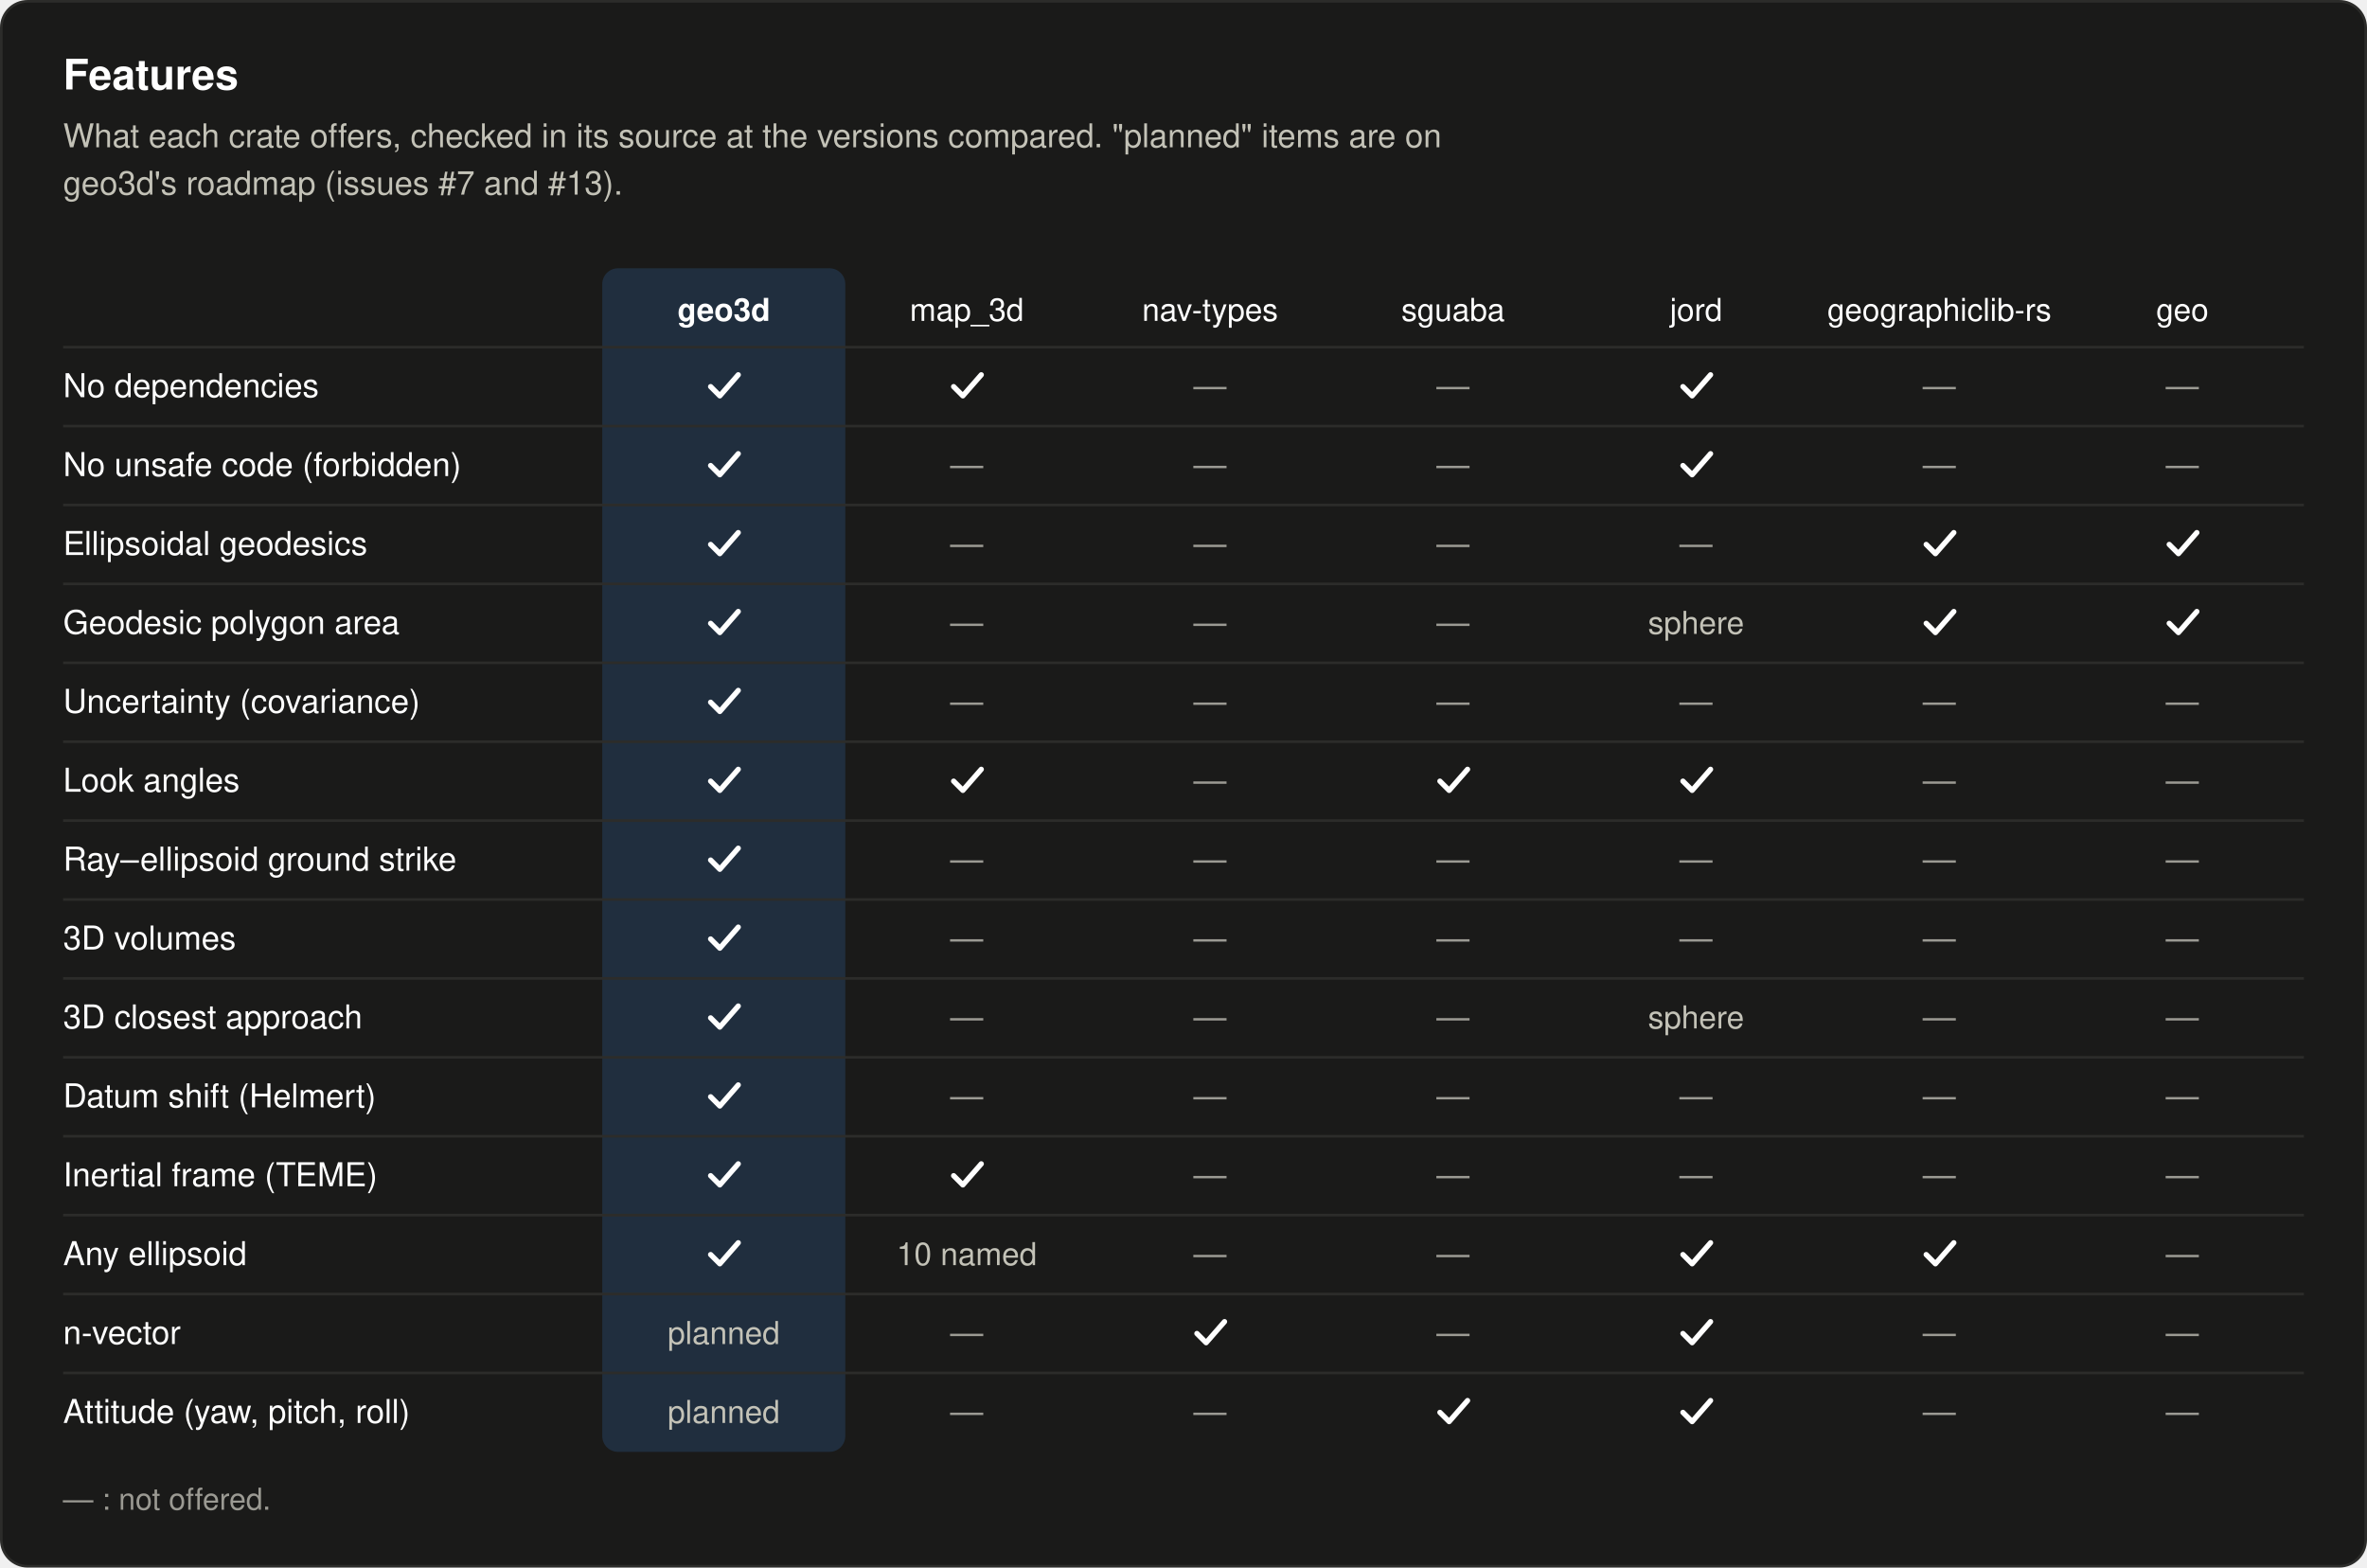
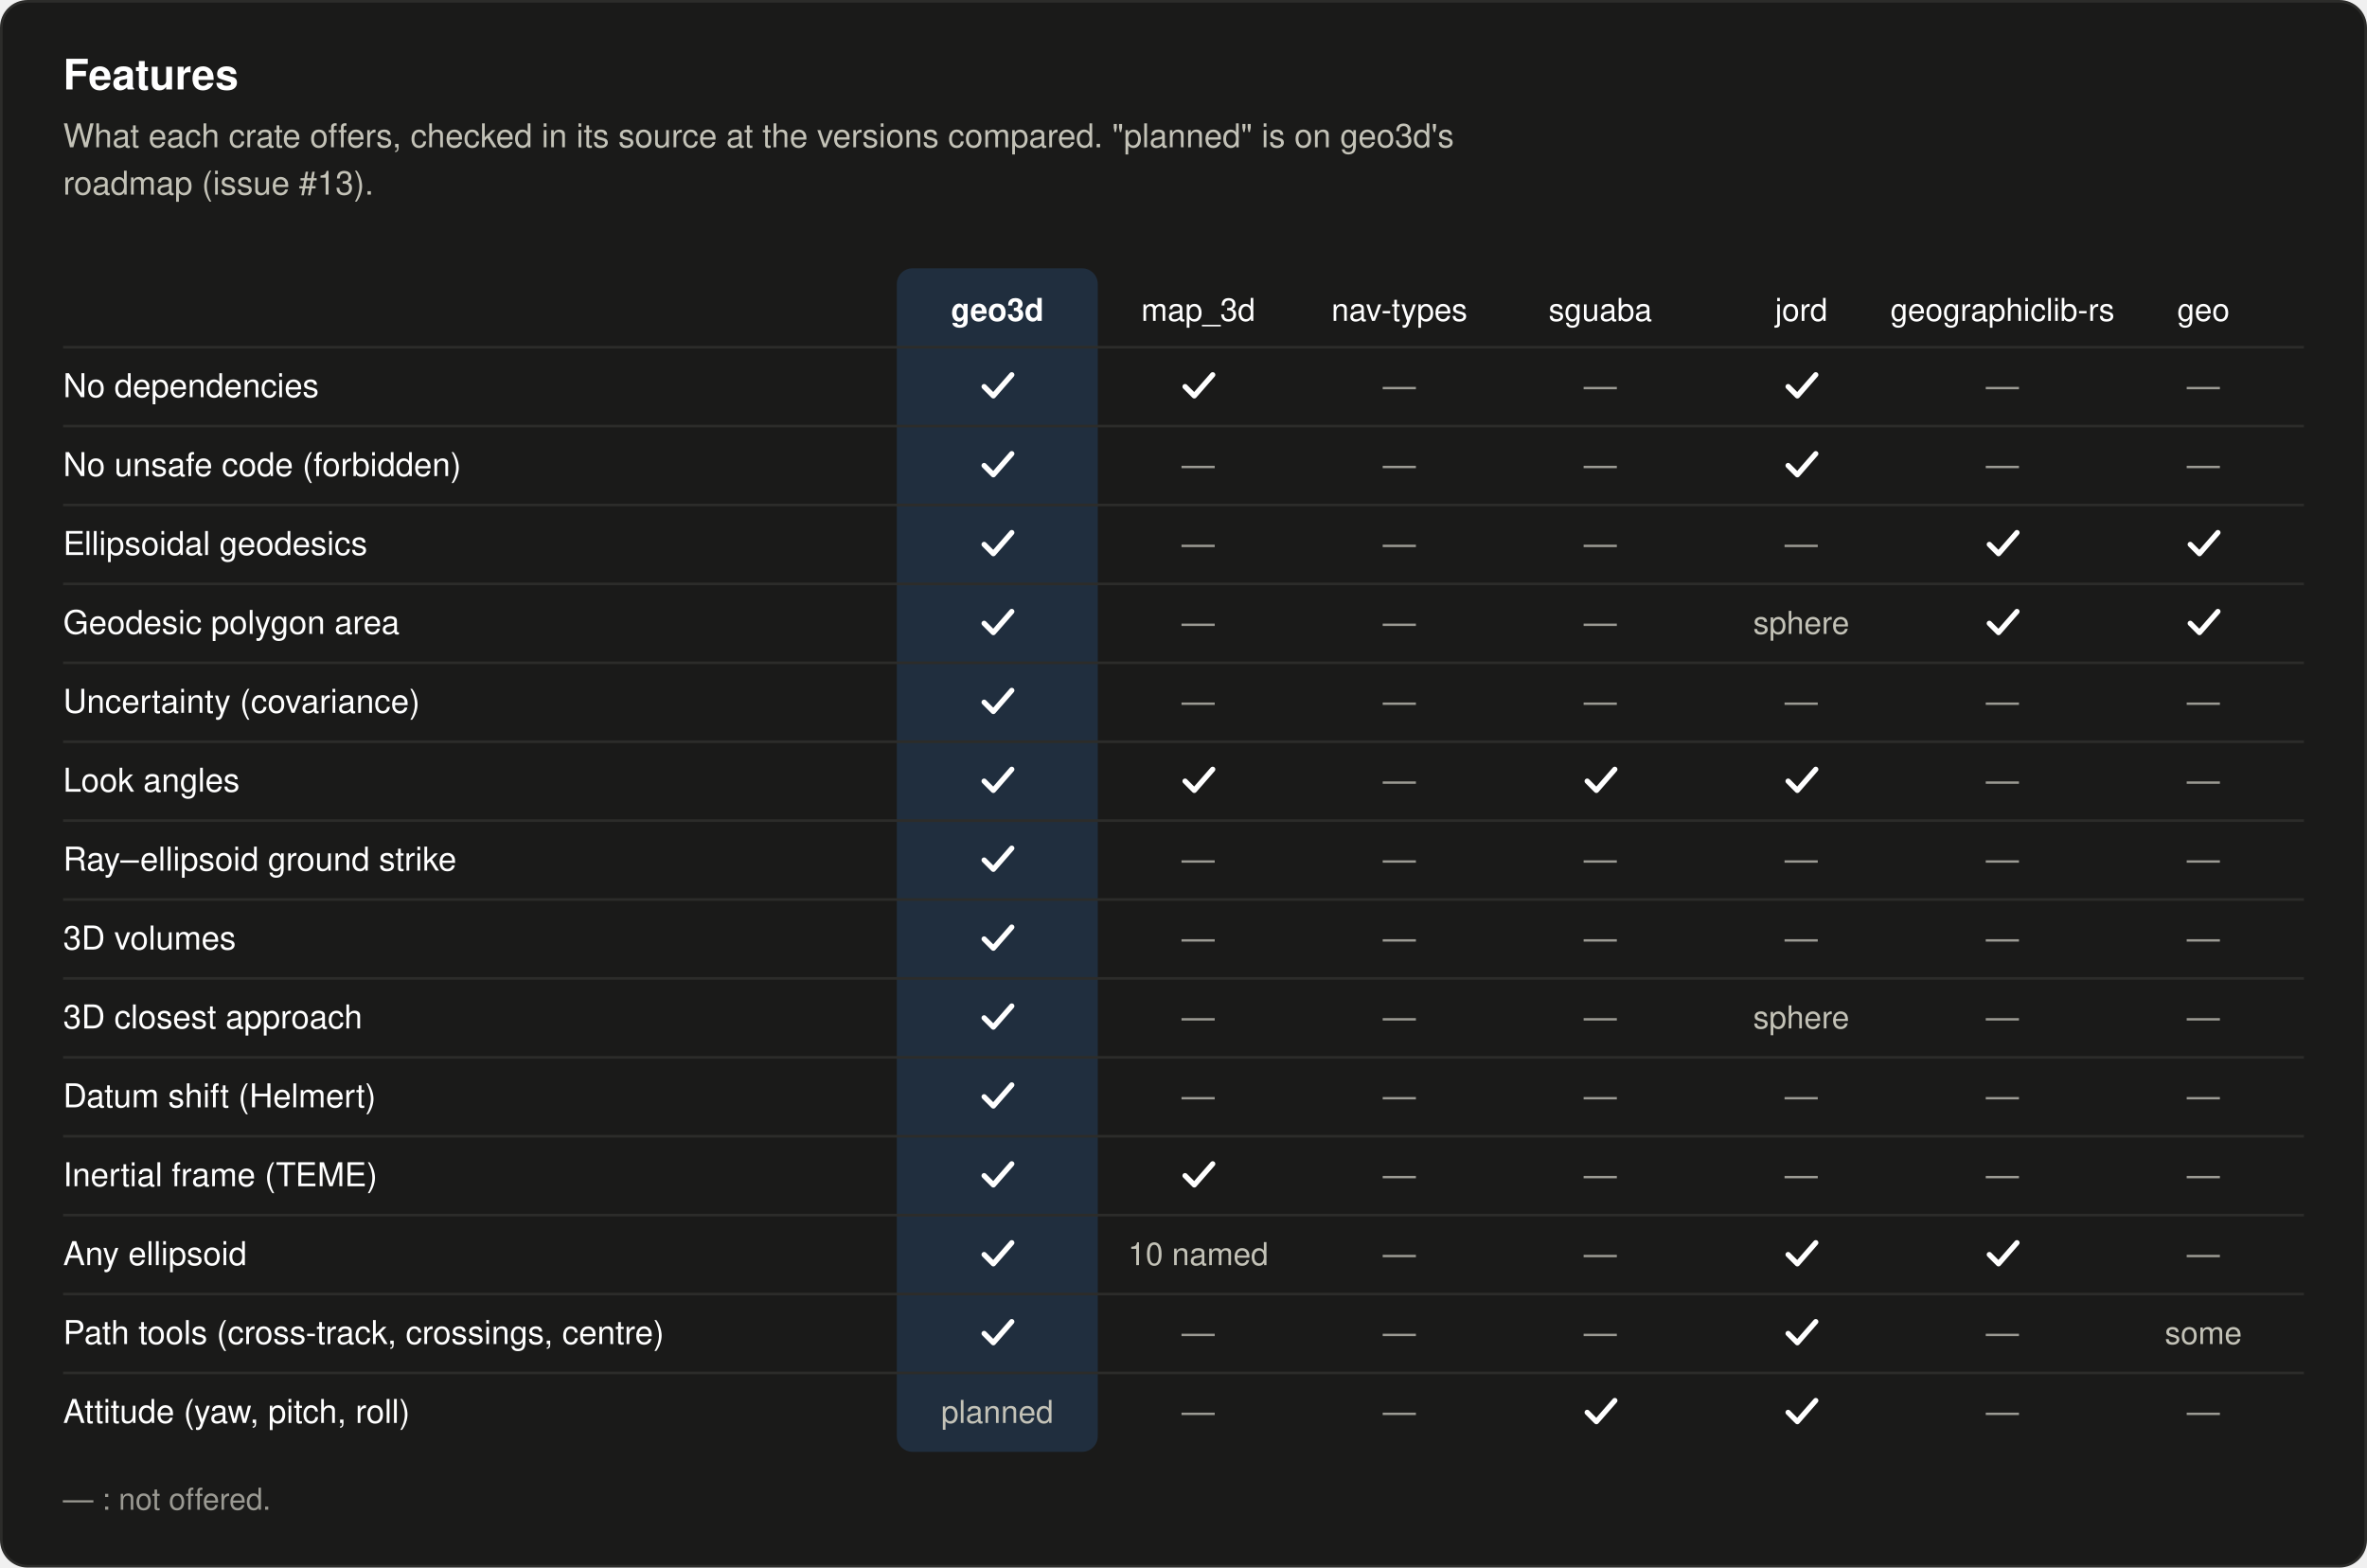
<svg xmlns="http://www.w3.org/2000/svg" width="900" height="596" viewBox="0 0 900 596" font-family="system-ui, -apple-system, 'Segoe UI', Helvetica, Arial, sans-serif" role="img" aria-label="Feature matrix: geo3d is the only crate with ground strike, 3D volumes, closest approach, covariance and datum shifts">
  <rect x="0.5" y="0.5" width="899" height="595" rx="10" fill="#1a1a19" stroke="#2c2c2a" />
  <text x="24.0" y="34.0" font-size="16" font-weight="600" fill="#ffffff" text-anchor="start">Features</text>
-   <text x="24.0" y="56.0" font-size="12.5" font-weight="400" fill="#c3c2b7" text-anchor="start">What each crate offers, checked in its source at the versions compared. "planned" items are on</text>
-   <text x="24.0" y="74.0" font-size="12.5" font-weight="400" fill="#c3c2b7" text-anchor="start">geo3d's roadmap (issues #7 and #13).</text>
-   <rect x="229.0" y="102.0" width="92.4" height="450.0" rx="6" fill="#202e3e" />
-   <text x="275.2" y="122.0" font-size="12" font-weight="600" fill="#ffffff" text-anchor="middle">geo3d</text>
-   <text x="367.6" y="122.0" font-size="12" font-weight="500" fill="#ffffff" text-anchor="middle">map_3d</text>
-   <text x="460.1" y="122.0" font-size="12" font-weight="500" fill="#ffffff" text-anchor="middle">nav-types</text>
-   <text x="552.5" y="122.0" font-size="12" font-weight="500" fill="#ffffff" text-anchor="middle">sguaba</text>
-   <text x="644.9" y="122.0" font-size="12" font-weight="500" fill="#ffffff" text-anchor="middle">jord</text>
-   <text x="737.4" y="122.0" font-size="12" font-weight="500" fill="#ffffff" text-anchor="middle">geographiclib-rs</text>
-   <text x="829.8" y="122.0" font-size="12" font-weight="500" fill="#ffffff" text-anchor="middle">geo</text>
+   <text x="24.0" y="56.0" font-size="12.5" font-weight="400" fill="#c3c2b7" text-anchor="start">What each crate offers, checked in its source at the versions compared. "planned" is on geo3d's</text>
+   <text x="24.0" y="74.0" font-size="12.5" font-weight="400" fill="#c3c2b7" text-anchor="start">roadmap (issue #13).</text>
+   <rect x="341.0" y="102.0" width="76.4" height="450.0" rx="6" fill="#202e3e" />
+   <text x="379.2" y="122.0" font-size="12" font-weight="600" fill="#ffffff" text-anchor="middle">geo3d</text>
+   <text x="455.6" y="122.0" font-size="12" font-weight="500" fill="#ffffff" text-anchor="middle">map_3d</text>
+   <text x="532.1" y="122.0" font-size="12" font-weight="500" fill="#ffffff" text-anchor="middle">nav-types</text>
+   <text x="608.5" y="122.0" font-size="12" font-weight="500" fill="#ffffff" text-anchor="middle">sguaba</text>
+   <text x="684.9" y="122.0" font-size="12" font-weight="500" fill="#ffffff" text-anchor="middle">jord</text>
+   <text x="761.4" y="122.0" font-size="12" font-weight="500" fill="#ffffff" text-anchor="middle">geographiclib-rs</text>
+   <text x="837.8" y="122.0" font-size="12" font-weight="500" fill="#ffffff" text-anchor="middle">geo</text>
  <line x1="24" y1="132.0" x2="876" y2="132.0" stroke="#2c2c2a" />
  <text x="24.0" y="151.0" font-size="12.5" font-weight="400" fill="#ffffff" text-anchor="start">No dependencies</text>
-   <path d="M270.2,147.0 L273.7,150.5 L280.7,142.5" stroke="#ffffff" stroke-width="2" fill="none" stroke-linecap="round" stroke-linejoin="round" />
-   <path d="M362.6,147.0 L366.1,150.5 L373.1,142.5" stroke="#ffffff" stroke-width="2" fill="none" stroke-linecap="round" stroke-linejoin="round" />
-   <text x="460.1" y="151.0" font-size="12.5" font-weight="400" fill="#9b9a93" text-anchor="middle">—</text>
-   <text x="552.5" y="151.0" font-size="12.5" font-weight="400" fill="#9b9a93" text-anchor="middle">—</text>
-   <path d="M639.9,147.0 L643.4,150.5 L650.4,142.5" stroke="#ffffff" stroke-width="2" fill="none" stroke-linecap="round" stroke-linejoin="round" />
-   <text x="737.4" y="151.0" font-size="12.5" font-weight="400" fill="#9b9a93" text-anchor="middle">—</text>
-   <text x="829.8" y="151.0" font-size="12.5" font-weight="400" fill="#9b9a93" text-anchor="middle">—</text>
+   <path d="M374.2,147.0 L377.7,150.5 L384.7,142.5" stroke="#ffffff" stroke-width="2" fill="none" stroke-linecap="round" stroke-linejoin="round" />
+   <path d="M450.6,147.0 L454.1,150.5 L461.1,142.5" stroke="#ffffff" stroke-width="2" fill="none" stroke-linecap="round" stroke-linejoin="round" />
+   <text x="532.1" y="151.0" font-size="12.5" font-weight="400" fill="#9b9a93" text-anchor="middle">—</text>
+   <text x="608.5" y="151.0" font-size="12.5" font-weight="400" fill="#9b9a93" text-anchor="middle">—</text>
+   <path d="M679.9,147.0 L683.4,150.5 L690.4,142.5" stroke="#ffffff" stroke-width="2" fill="none" stroke-linecap="round" stroke-linejoin="round" />
+   <text x="761.4" y="151.0" font-size="12.5" font-weight="400" fill="#9b9a93" text-anchor="middle">—</text>
+   <text x="837.8" y="151.0" font-size="12.5" font-weight="400" fill="#9b9a93" text-anchor="middle">—</text>
  <line x1="24" y1="162.0" x2="876" y2="162.0" stroke="#2c2c2a" />
  <text x="24.0" y="181.0" font-size="12.5" font-weight="400" fill="#ffffff" text-anchor="start">No unsafe code (forbidden)</text>
-   <path d="M270.2,177.0 L273.7,180.5 L280.7,172.5" stroke="#ffffff" stroke-width="2" fill="none" stroke-linecap="round" stroke-linejoin="round" />
-   <text x="367.6" y="181.0" font-size="12.5" font-weight="400" fill="#9b9a93" text-anchor="middle">—</text>
-   <text x="460.1" y="181.0" font-size="12.5" font-weight="400" fill="#9b9a93" text-anchor="middle">—</text>
-   <text x="552.5" y="181.0" font-size="12.5" font-weight="400" fill="#9b9a93" text-anchor="middle">—</text>
-   <path d="M639.9,177.0 L643.4,180.5 L650.4,172.5" stroke="#ffffff" stroke-width="2" fill="none" stroke-linecap="round" stroke-linejoin="round" />
-   <text x="737.4" y="181.0" font-size="12.5" font-weight="400" fill="#9b9a93" text-anchor="middle">—</text>
-   <text x="829.8" y="181.0" font-size="12.5" font-weight="400" fill="#9b9a93" text-anchor="middle">—</text>
+   <path d="M374.2,177.0 L377.7,180.5 L384.7,172.5" stroke="#ffffff" stroke-width="2" fill="none" stroke-linecap="round" stroke-linejoin="round" />
+   <text x="455.6" y="181.0" font-size="12.5" font-weight="400" fill="#9b9a93" text-anchor="middle">—</text>
+   <text x="532.1" y="181.0" font-size="12.5" font-weight="400" fill="#9b9a93" text-anchor="middle">—</text>
+   <text x="608.5" y="181.0" font-size="12.5" font-weight="400" fill="#9b9a93" text-anchor="middle">—</text>
+   <path d="M679.9,177.0 L683.4,180.5 L690.4,172.5" stroke="#ffffff" stroke-width="2" fill="none" stroke-linecap="round" stroke-linejoin="round" />
+   <text x="761.4" y="181.0" font-size="12.5" font-weight="400" fill="#9b9a93" text-anchor="middle">—</text>
+   <text x="837.8" y="181.0" font-size="12.5" font-weight="400" fill="#9b9a93" text-anchor="middle">—</text>
  <line x1="24" y1="192.0" x2="876" y2="192.0" stroke="#2c2c2a" />
  <text x="24.0" y="211.0" font-size="12.5" font-weight="400" fill="#ffffff" text-anchor="start">Ellipsoidal geodesics</text>
-   <path d="M270.2,207.0 L273.7,210.5 L280.7,202.5" stroke="#ffffff" stroke-width="2" fill="none" stroke-linecap="round" stroke-linejoin="round" />
-   <text x="367.6" y="211.0" font-size="12.5" font-weight="400" fill="#9b9a93" text-anchor="middle">—</text>
-   <text x="460.1" y="211.0" font-size="12.5" font-weight="400" fill="#9b9a93" text-anchor="middle">—</text>
-   <text x="552.5" y="211.0" font-size="12.5" font-weight="400" fill="#9b9a93" text-anchor="middle">—</text>
-   <text x="644.9" y="211.0" font-size="12.5" font-weight="400" fill="#9b9a93" text-anchor="middle">—</text>
-   <path d="M732.4,207.0 L735.9,210.5 L742.9,202.5" stroke="#ffffff" stroke-width="2" fill="none" stroke-linecap="round" stroke-linejoin="round" />
-   <path d="M824.8,207.0 L828.3,210.5 L835.3,202.5" stroke="#ffffff" stroke-width="2" fill="none" stroke-linecap="round" stroke-linejoin="round" />
+   <path d="M374.2,207.0 L377.7,210.5 L384.7,202.5" stroke="#ffffff" stroke-width="2" fill="none" stroke-linecap="round" stroke-linejoin="round" />
+   <text x="455.6" y="211.0" font-size="12.5" font-weight="400" fill="#9b9a93" text-anchor="middle">—</text>
+   <text x="532.1" y="211.0" font-size="12.5" font-weight="400" fill="#9b9a93" text-anchor="middle">—</text>
+   <text x="608.5" y="211.0" font-size="12.5" font-weight="400" fill="#9b9a93" text-anchor="middle">—</text>
+   <text x="684.9" y="211.0" font-size="12.5" font-weight="400" fill="#9b9a93" text-anchor="middle">—</text>
+   <path d="M756.4,207.0 L759.9,210.5 L766.9,202.5" stroke="#ffffff" stroke-width="2" fill="none" stroke-linecap="round" stroke-linejoin="round" />
+   <path d="M832.8,207.0 L836.3,210.5 L843.3,202.5" stroke="#ffffff" stroke-width="2" fill="none" stroke-linecap="round" stroke-linejoin="round" />
  <line x1="24" y1="222.0" x2="876" y2="222.0" stroke="#2c2c2a" />
  <text x="24.0" y="241.0" font-size="12.5" font-weight="400" fill="#ffffff" text-anchor="start">Geodesic polygon area</text>
-   <path d="M270.2,237.0 L273.7,240.5 L280.7,232.5" stroke="#ffffff" stroke-width="2" fill="none" stroke-linecap="round" stroke-linejoin="round" />
-   <text x="367.6" y="241.0" font-size="12.5" font-weight="400" fill="#9b9a93" text-anchor="middle">—</text>
-   <text x="460.1" y="241.0" font-size="12.5" font-weight="400" fill="#9b9a93" text-anchor="middle">—</text>
-   <text x="552.5" y="241.0" font-size="12.5" font-weight="400" fill="#9b9a93" text-anchor="middle">—</text>
-   <text x="644.9" y="241.0" font-size="12" font-weight="500" fill="#c3c2b7" text-anchor="middle">sphere</text>
-   <path d="M732.4,237.0 L735.9,240.5 L742.9,232.5" stroke="#ffffff" stroke-width="2" fill="none" stroke-linecap="round" stroke-linejoin="round" />
-   <path d="M824.8,237.0 L828.3,240.5 L835.3,232.5" stroke="#ffffff" stroke-width="2" fill="none" stroke-linecap="round" stroke-linejoin="round" />
+   <path d="M374.2,237.0 L377.7,240.5 L384.7,232.5" stroke="#ffffff" stroke-width="2" fill="none" stroke-linecap="round" stroke-linejoin="round" />
+   <text x="455.6" y="241.0" font-size="12.5" font-weight="400" fill="#9b9a93" text-anchor="middle">—</text>
+   <text x="532.1" y="241.0" font-size="12.5" font-weight="400" fill="#9b9a93" text-anchor="middle">—</text>
+   <text x="608.5" y="241.0" font-size="12.5" font-weight="400" fill="#9b9a93" text-anchor="middle">—</text>
+   <text x="684.9" y="241.0" font-size="12" font-weight="500" fill="#c3c2b7" text-anchor="middle">sphere</text>
+   <path d="M756.4,237.0 L759.9,240.5 L766.9,232.5" stroke="#ffffff" stroke-width="2" fill="none" stroke-linecap="round" stroke-linejoin="round" />
+   <path d="M832.8,237.0 L836.3,240.5 L843.3,232.5" stroke="#ffffff" stroke-width="2" fill="none" stroke-linecap="round" stroke-linejoin="round" />
  <line x1="24" y1="252.0" x2="876" y2="252.0" stroke="#2c2c2a" />
  <text x="24.0" y="271.0" font-size="12.5" font-weight="400" fill="#ffffff" text-anchor="start">Uncertainty (covariance)</text>
-   <path d="M270.2,267.0 L273.7,270.5 L280.7,262.5" stroke="#ffffff" stroke-width="2" fill="none" stroke-linecap="round" stroke-linejoin="round" />
-   <text x="367.6" y="271.0" font-size="12.5" font-weight="400" fill="#9b9a93" text-anchor="middle">—</text>
-   <text x="460.1" y="271.0" font-size="12.5" font-weight="400" fill="#9b9a93" text-anchor="middle">—</text>
-   <text x="552.5" y="271.0" font-size="12.5" font-weight="400" fill="#9b9a93" text-anchor="middle">—</text>
-   <text x="644.9" y="271.0" font-size="12.5" font-weight="400" fill="#9b9a93" text-anchor="middle">—</text>
-   <text x="737.4" y="271.0" font-size="12.5" font-weight="400" fill="#9b9a93" text-anchor="middle">—</text>
-   <text x="829.8" y="271.0" font-size="12.5" font-weight="400" fill="#9b9a93" text-anchor="middle">—</text>
+   <path d="M374.2,267.0 L377.7,270.5 L384.7,262.5" stroke="#ffffff" stroke-width="2" fill="none" stroke-linecap="round" stroke-linejoin="round" />
+   <text x="455.6" y="271.0" font-size="12.5" font-weight="400" fill="#9b9a93" text-anchor="middle">—</text>
+   <text x="532.1" y="271.0" font-size="12.5" font-weight="400" fill="#9b9a93" text-anchor="middle">—</text>
+   <text x="608.5" y="271.0" font-size="12.5" font-weight="400" fill="#9b9a93" text-anchor="middle">—</text>
+   <text x="684.9" y="271.0" font-size="12.5" font-weight="400" fill="#9b9a93" text-anchor="middle">—</text>
+   <text x="761.4" y="271.0" font-size="12.5" font-weight="400" fill="#9b9a93" text-anchor="middle">—</text>
+   <text x="837.8" y="271.0" font-size="12.5" font-weight="400" fill="#9b9a93" text-anchor="middle">—</text>
  <line x1="24" y1="282.0" x2="876" y2="282.0" stroke="#2c2c2a" />
  <text x="24.0" y="301.0" font-size="12.5" font-weight="400" fill="#ffffff" text-anchor="start">Look angles</text>
-   <path d="M270.2,297.0 L273.7,300.5 L280.7,292.5" stroke="#ffffff" stroke-width="2" fill="none" stroke-linecap="round" stroke-linejoin="round" />
-   <path d="M362.6,297.0 L366.1,300.5 L373.1,292.5" stroke="#ffffff" stroke-width="2" fill="none" stroke-linecap="round" stroke-linejoin="round" />
-   <text x="460.1" y="301.0" font-size="12.5" font-weight="400" fill="#9b9a93" text-anchor="middle">—</text>
-   <path d="M547.5,297.0 L551.0,300.5 L558.0,292.5" stroke="#ffffff" stroke-width="2" fill="none" stroke-linecap="round" stroke-linejoin="round" />
-   <path d="M639.9,297.0 L643.4,300.5 L650.4,292.5" stroke="#ffffff" stroke-width="2" fill="none" stroke-linecap="round" stroke-linejoin="round" />
-   <text x="737.4" y="301.0" font-size="12.5" font-weight="400" fill="#9b9a93" text-anchor="middle">—</text>
-   <text x="829.8" y="301.0" font-size="12.5" font-weight="400" fill="#9b9a93" text-anchor="middle">—</text>
+   <path d="M374.2,297.0 L377.7,300.5 L384.7,292.5" stroke="#ffffff" stroke-width="2" fill="none" stroke-linecap="round" stroke-linejoin="round" />
+   <path d="M450.6,297.0 L454.1,300.5 L461.1,292.5" stroke="#ffffff" stroke-width="2" fill="none" stroke-linecap="round" stroke-linejoin="round" />
+   <text x="532.1" y="301.0" font-size="12.5" font-weight="400" fill="#9b9a93" text-anchor="middle">—</text>
+   <path d="M603.5,297.0 L607.0,300.5 L614.0,292.5" stroke="#ffffff" stroke-width="2" fill="none" stroke-linecap="round" stroke-linejoin="round" />
+   <path d="M679.9,297.0 L683.4,300.5 L690.4,292.5" stroke="#ffffff" stroke-width="2" fill="none" stroke-linecap="round" stroke-linejoin="round" />
+   <text x="761.4" y="301.0" font-size="12.5" font-weight="400" fill="#9b9a93" text-anchor="middle">—</text>
+   <text x="837.8" y="301.0" font-size="12.5" font-weight="400" fill="#9b9a93" text-anchor="middle">—</text>
  <line x1="24" y1="312.0" x2="876" y2="312.0" stroke="#2c2c2a" />
  <text x="24.0" y="331.0" font-size="12.5" font-weight="400" fill="#ffffff" text-anchor="start">Ray–ellipsoid ground strike</text>
-   <path d="M270.2,327.0 L273.7,330.5 L280.7,322.5" stroke="#ffffff" stroke-width="2" fill="none" stroke-linecap="round" stroke-linejoin="round" />
-   <text x="367.6" y="331.0" font-size="12.5" font-weight="400" fill="#9b9a93" text-anchor="middle">—</text>
-   <text x="460.1" y="331.0" font-size="12.5" font-weight="400" fill="#9b9a93" text-anchor="middle">—</text>
-   <text x="552.5" y="331.0" font-size="12.5" font-weight="400" fill="#9b9a93" text-anchor="middle">—</text>
-   <text x="644.9" y="331.0" font-size="12.5" font-weight="400" fill="#9b9a93" text-anchor="middle">—</text>
-   <text x="737.4" y="331.0" font-size="12.5" font-weight="400" fill="#9b9a93" text-anchor="middle">—</text>
-   <text x="829.8" y="331.0" font-size="12.5" font-weight="400" fill="#9b9a93" text-anchor="middle">—</text>
+   <path d="M374.2,327.0 L377.7,330.5 L384.7,322.5" stroke="#ffffff" stroke-width="2" fill="none" stroke-linecap="round" stroke-linejoin="round" />
+   <text x="455.6" y="331.0" font-size="12.5" font-weight="400" fill="#9b9a93" text-anchor="middle">—</text>
+   <text x="532.1" y="331.0" font-size="12.5" font-weight="400" fill="#9b9a93" text-anchor="middle">—</text>
+   <text x="608.5" y="331.0" font-size="12.5" font-weight="400" fill="#9b9a93" text-anchor="middle">—</text>
+   <text x="684.9" y="331.0" font-size="12.5" font-weight="400" fill="#9b9a93" text-anchor="middle">—</text>
+   <text x="761.4" y="331.0" font-size="12.5" font-weight="400" fill="#9b9a93" text-anchor="middle">—</text>
+   <text x="837.8" y="331.0" font-size="12.5" font-weight="400" fill="#9b9a93" text-anchor="middle">—</text>
  <line x1="24" y1="342.0" x2="876" y2="342.0" stroke="#2c2c2a" />
  <text x="24.0" y="361.0" font-size="12.5" font-weight="400" fill="#ffffff" text-anchor="start">3D volumes</text>
-   <path d="M270.2,357.0 L273.7,360.5 L280.7,352.5" stroke="#ffffff" stroke-width="2" fill="none" stroke-linecap="round" stroke-linejoin="round" />
-   <text x="367.6" y="361.0" font-size="12.5" font-weight="400" fill="#9b9a93" text-anchor="middle">—</text>
-   <text x="460.1" y="361.0" font-size="12.5" font-weight="400" fill="#9b9a93" text-anchor="middle">—</text>
-   <text x="552.5" y="361.0" font-size="12.5" font-weight="400" fill="#9b9a93" text-anchor="middle">—</text>
-   <text x="644.9" y="361.0" font-size="12.5" font-weight="400" fill="#9b9a93" text-anchor="middle">—</text>
-   <text x="737.4" y="361.0" font-size="12.5" font-weight="400" fill="#9b9a93" text-anchor="middle">—</text>
-   <text x="829.8" y="361.0" font-size="12.5" font-weight="400" fill="#9b9a93" text-anchor="middle">—</text>
+   <path d="M374.2,357.0 L377.7,360.5 L384.7,352.5" stroke="#ffffff" stroke-width="2" fill="none" stroke-linecap="round" stroke-linejoin="round" />
+   <text x="455.6" y="361.0" font-size="12.5" font-weight="400" fill="#9b9a93" text-anchor="middle">—</text>
+   <text x="532.1" y="361.0" font-size="12.5" font-weight="400" fill="#9b9a93" text-anchor="middle">—</text>
+   <text x="608.5" y="361.0" font-size="12.5" font-weight="400" fill="#9b9a93" text-anchor="middle">—</text>
+   <text x="684.9" y="361.0" font-size="12.5" font-weight="400" fill="#9b9a93" text-anchor="middle">—</text>
+   <text x="761.4" y="361.0" font-size="12.5" font-weight="400" fill="#9b9a93" text-anchor="middle">—</text>
+   <text x="837.8" y="361.0" font-size="12.5" font-weight="400" fill="#9b9a93" text-anchor="middle">—</text>
  <line x1="24" y1="372.0" x2="876" y2="372.0" stroke="#2c2c2a" />
  <text x="24.0" y="391.0" font-size="12.5" font-weight="400" fill="#ffffff" text-anchor="start">3D closest approach</text>
-   <path d="M270.2,387.0 L273.7,390.5 L280.7,382.5" stroke="#ffffff" stroke-width="2" fill="none" stroke-linecap="round" stroke-linejoin="round" />
-   <text x="367.6" y="391.0" font-size="12.5" font-weight="400" fill="#9b9a93" text-anchor="middle">—</text>
-   <text x="460.1" y="391.0" font-size="12.5" font-weight="400" fill="#9b9a93" text-anchor="middle">—</text>
-   <text x="552.5" y="391.0" font-size="12.5" font-weight="400" fill="#9b9a93" text-anchor="middle">—</text>
-   <text x="644.9" y="391.0" font-size="12" font-weight="500" fill="#c3c2b7" text-anchor="middle">sphere</text>
-   <text x="737.4" y="391.0" font-size="12.5" font-weight="400" fill="#9b9a93" text-anchor="middle">—</text>
-   <text x="829.8" y="391.0" font-size="12.5" font-weight="400" fill="#9b9a93" text-anchor="middle">—</text>
+   <path d="M374.2,387.0 L377.7,390.5 L384.7,382.5" stroke="#ffffff" stroke-width="2" fill="none" stroke-linecap="round" stroke-linejoin="round" />
+   <text x="455.6" y="391.0" font-size="12.5" font-weight="400" fill="#9b9a93" text-anchor="middle">—</text>
+   <text x="532.1" y="391.0" font-size="12.5" font-weight="400" fill="#9b9a93" text-anchor="middle">—</text>
+   <text x="608.5" y="391.0" font-size="12.5" font-weight="400" fill="#9b9a93" text-anchor="middle">—</text>
+   <text x="684.9" y="391.0" font-size="12" font-weight="500" fill="#c3c2b7" text-anchor="middle">sphere</text>
+   <text x="761.4" y="391.0" font-size="12.5" font-weight="400" fill="#9b9a93" text-anchor="middle">—</text>
+   <text x="837.8" y="391.0" font-size="12.5" font-weight="400" fill="#9b9a93" text-anchor="middle">—</text>
  <line x1="24" y1="402.0" x2="876" y2="402.0" stroke="#2c2c2a" />
  <text x="24.0" y="421.0" font-size="12.5" font-weight="400" fill="#ffffff" text-anchor="start">Datum shift (Helmert)</text>
-   <path d="M270.2,417.0 L273.7,420.5 L280.7,412.5" stroke="#ffffff" stroke-width="2" fill="none" stroke-linecap="round" stroke-linejoin="round" />
-   <text x="367.6" y="421.0" font-size="12.5" font-weight="400" fill="#9b9a93" text-anchor="middle">—</text>
-   <text x="460.1" y="421.0" font-size="12.5" font-weight="400" fill="#9b9a93" text-anchor="middle">—</text>
-   <text x="552.5" y="421.0" font-size="12.5" font-weight="400" fill="#9b9a93" text-anchor="middle">—</text>
-   <text x="644.9" y="421.0" font-size="12.5" font-weight="400" fill="#9b9a93" text-anchor="middle">—</text>
-   <text x="737.4" y="421.0" font-size="12.5" font-weight="400" fill="#9b9a93" text-anchor="middle">—</text>
-   <text x="829.8" y="421.0" font-size="12.5" font-weight="400" fill="#9b9a93" text-anchor="middle">—</text>
+   <path d="M374.2,417.0 L377.7,420.5 L384.7,412.5" stroke="#ffffff" stroke-width="2" fill="none" stroke-linecap="round" stroke-linejoin="round" />
+   <text x="455.6" y="421.0" font-size="12.5" font-weight="400" fill="#9b9a93" text-anchor="middle">—</text>
+   <text x="532.1" y="421.0" font-size="12.5" font-weight="400" fill="#9b9a93" text-anchor="middle">—</text>
+   <text x="608.5" y="421.0" font-size="12.5" font-weight="400" fill="#9b9a93" text-anchor="middle">—</text>
+   <text x="684.9" y="421.0" font-size="12.5" font-weight="400" fill="#9b9a93" text-anchor="middle">—</text>
+   <text x="761.4" y="421.0" font-size="12.5" font-weight="400" fill="#9b9a93" text-anchor="middle">—</text>
+   <text x="837.8" y="421.0" font-size="12.5" font-weight="400" fill="#9b9a93" text-anchor="middle">—</text>
  <line x1="24" y1="432.0" x2="876" y2="432.0" stroke="#2c2c2a" />
  <text x="24.0" y="451.0" font-size="12.5" font-weight="400" fill="#ffffff" text-anchor="start">Inertial frame (TEME)</text>
-   <path d="M270.2,447.0 L273.7,450.5 L280.7,442.5" stroke="#ffffff" stroke-width="2" fill="none" stroke-linecap="round" stroke-linejoin="round" />
-   <path d="M362.6,447.0 L366.1,450.5 L373.1,442.5" stroke="#ffffff" stroke-width="2" fill="none" stroke-linecap="round" stroke-linejoin="round" />
-   <text x="460.1" y="451.0" font-size="12.5" font-weight="400" fill="#9b9a93" text-anchor="middle">—</text>
-   <text x="552.5" y="451.0" font-size="12.5" font-weight="400" fill="#9b9a93" text-anchor="middle">—</text>
-   <text x="644.9" y="451.0" font-size="12.5" font-weight="400" fill="#9b9a93" text-anchor="middle">—</text>
-   <text x="737.4" y="451.0" font-size="12.5" font-weight="400" fill="#9b9a93" text-anchor="middle">—</text>
-   <text x="829.8" y="451.0" font-size="12.5" font-weight="400" fill="#9b9a93" text-anchor="middle">—</text>
+   <path d="M374.2,447.0 L377.7,450.5 L384.7,442.5" stroke="#ffffff" stroke-width="2" fill="none" stroke-linecap="round" stroke-linejoin="round" />
+   <path d="M450.6,447.0 L454.1,450.5 L461.1,442.5" stroke="#ffffff" stroke-width="2" fill="none" stroke-linecap="round" stroke-linejoin="round" />
+   <text x="532.1" y="451.0" font-size="12.5" font-weight="400" fill="#9b9a93" text-anchor="middle">—</text>
+   <text x="608.5" y="451.0" font-size="12.5" font-weight="400" fill="#9b9a93" text-anchor="middle">—</text>
+   <text x="684.9" y="451.0" font-size="12.5" font-weight="400" fill="#9b9a93" text-anchor="middle">—</text>
+   <text x="761.4" y="451.0" font-size="12.5" font-weight="400" fill="#9b9a93" text-anchor="middle">—</text>
+   <text x="837.8" y="451.0" font-size="12.5" font-weight="400" fill="#9b9a93" text-anchor="middle">—</text>
  <line x1="24" y1="462.0" x2="876" y2="462.0" stroke="#2c2c2a" />
  <text x="24.0" y="481.0" font-size="12.5" font-weight="400" fill="#ffffff" text-anchor="start">Any ellipsoid</text>
-   <path d="M270.2,477.0 L273.7,480.5 L280.7,472.5" stroke="#ffffff" stroke-width="2" fill="none" stroke-linecap="round" stroke-linejoin="round" />
-   <text x="367.6" y="481.0" font-size="12" font-weight="500" fill="#c3c2b7" text-anchor="middle">10 named</text>
-   <text x="460.1" y="481.0" font-size="12.5" font-weight="400" fill="#9b9a93" text-anchor="middle">—</text>
-   <text x="552.5" y="481.0" font-size="12.5" font-weight="400" fill="#9b9a93" text-anchor="middle">—</text>
-   <path d="M639.9,477.0 L643.4,480.5 L650.4,472.5" stroke="#ffffff" stroke-width="2" fill="none" stroke-linecap="round" stroke-linejoin="round" />
-   <path d="M732.4,477.0 L735.9,480.5 L742.9,472.5" stroke="#ffffff" stroke-width="2" fill="none" stroke-linecap="round" stroke-linejoin="round" />
-   <text x="829.8" y="481.0" font-size="12.5" font-weight="400" fill="#9b9a93" text-anchor="middle">—</text>
+   <path d="M374.2,477.0 L377.7,480.5 L384.7,472.5" stroke="#ffffff" stroke-width="2" fill="none" stroke-linecap="round" stroke-linejoin="round" />
+   <text x="455.6" y="481.0" font-size="12" font-weight="500" fill="#c3c2b7" text-anchor="middle">10 named</text>
+   <text x="532.1" y="481.0" font-size="12.5" font-weight="400" fill="#9b9a93" text-anchor="middle">—</text>
+   <text x="608.5" y="481.0" font-size="12.5" font-weight="400" fill="#9b9a93" text-anchor="middle">—</text>
+   <path d="M679.9,477.0 L683.4,480.5 L690.4,472.5" stroke="#ffffff" stroke-width="2" fill="none" stroke-linecap="round" stroke-linejoin="round" />
+   <path d="M756.4,477.0 L759.9,480.5 L766.9,472.5" stroke="#ffffff" stroke-width="2" fill="none" stroke-linecap="round" stroke-linejoin="round" />
+   <text x="837.8" y="481.0" font-size="12.5" font-weight="400" fill="#9b9a93" text-anchor="middle">—</text>
  <line x1="24" y1="492.0" x2="876" y2="492.0" stroke="#2c2c2a" />
-   <text x="24.0" y="511.0" font-size="12.5" font-weight="400" fill="#ffffff" text-anchor="start">n-vector</text>
-   <text x="275.2" y="511.0" font-size="12" font-weight="500" fill="#c3c2b7" text-anchor="middle">planned</text>
-   <text x="367.6" y="511.0" font-size="12.5" font-weight="400" fill="#9b9a93" text-anchor="middle">—</text>
-   <path d="M455.1,507.0 L458.6,510.5 L465.6,502.5" stroke="#ffffff" stroke-width="2" fill="none" stroke-linecap="round" stroke-linejoin="round" />
-   <text x="552.5" y="511.0" font-size="12.5" font-weight="400" fill="#9b9a93" text-anchor="middle">—</text>
-   <path d="M639.9,507.0 L643.4,510.5 L650.4,502.5" stroke="#ffffff" stroke-width="2" fill="none" stroke-linecap="round" stroke-linejoin="round" />
-   <text x="737.4" y="511.0" font-size="12.5" font-weight="400" fill="#9b9a93" text-anchor="middle">—</text>
-   <text x="829.8" y="511.0" font-size="12.5" font-weight="400" fill="#9b9a93" text-anchor="middle">—</text>
+   <text x="24.0" y="511.0" font-size="12.5" font-weight="400" fill="#ffffff" text-anchor="start">Path tools (cross-track, crossings, centre)</text>
+   <path d="M374.2,507.0 L377.7,510.5 L384.7,502.5" stroke="#ffffff" stroke-width="2" fill="none" stroke-linecap="round" stroke-linejoin="round" />
+   <text x="455.6" y="511.0" font-size="12.5" font-weight="400" fill="#9b9a93" text-anchor="middle">—</text>
+   <text x="532.1" y="511.0" font-size="12.5" font-weight="400" fill="#9b9a93" text-anchor="middle">—</text>
+   <text x="608.5" y="511.0" font-size="12.5" font-weight="400" fill="#9b9a93" text-anchor="middle">—</text>
+   <path d="M679.9,507.0 L683.4,510.5 L690.4,502.5" stroke="#ffffff" stroke-width="2" fill="none" stroke-linecap="round" stroke-linejoin="round" />
+   <text x="761.4" y="511.0" font-size="12.5" font-weight="400" fill="#9b9a93" text-anchor="middle">—</text>
+   <text x="837.8" y="511.0" font-size="12" font-weight="500" fill="#c3c2b7" text-anchor="middle">some</text>
  <line x1="24" y1="522.0" x2="876" y2="522.0" stroke="#2c2c2a" />
  <text x="24.0" y="541.0" font-size="12.5" font-weight="400" fill="#ffffff" text-anchor="start">Attitude (yaw, pitch, roll)</text>
-   <text x="275.2" y="541.0" font-size="12" font-weight="500" fill="#c3c2b7" text-anchor="middle">planned</text>
-   <text x="367.6" y="541.0" font-size="12.5" font-weight="400" fill="#9b9a93" text-anchor="middle">—</text>
-   <text x="460.1" y="541.0" font-size="12.5" font-weight="400" fill="#9b9a93" text-anchor="middle">—</text>
-   <path d="M547.5,537.0 L551.0,540.5 L558.0,532.5" stroke="#ffffff" stroke-width="2" fill="none" stroke-linecap="round" stroke-linejoin="round" />
-   <path d="M639.9,537.0 L643.4,540.5 L650.4,532.5" stroke="#ffffff" stroke-width="2" fill="none" stroke-linecap="round" stroke-linejoin="round" />
-   <text x="737.4" y="541.0" font-size="12.5" font-weight="400" fill="#9b9a93" text-anchor="middle">—</text>
-   <text x="829.8" y="541.0" font-size="12.5" font-weight="400" fill="#9b9a93" text-anchor="middle">—</text>
+   <text x="379.2" y="541.0" font-size="12" font-weight="500" fill="#c3c2b7" text-anchor="middle">planned</text>
+   <text x="455.6" y="541.0" font-size="12.5" font-weight="400" fill="#9b9a93" text-anchor="middle">—</text>
+   <text x="532.1" y="541.0" font-size="12.5" font-weight="400" fill="#9b9a93" text-anchor="middle">—</text>
+   <path d="M603.5,537.0 L607.0,540.5 L614.0,532.5" stroke="#ffffff" stroke-width="2" fill="none" stroke-linecap="round" stroke-linejoin="round" />
+   <path d="M679.9,537.0 L683.4,540.5 L690.4,532.5" stroke="#ffffff" stroke-width="2" fill="none" stroke-linecap="round" stroke-linejoin="round" />
+   <text x="761.4" y="541.0" font-size="12.5" font-weight="400" fill="#9b9a93" text-anchor="middle">—</text>
+   <text x="837.8" y="541.0" font-size="12.5" font-weight="400" fill="#9b9a93" text-anchor="middle">—</text>
  <text x="24.0" y="574.0" font-size="11.5" font-weight="400" fill="#9b9a93" text-anchor="start">— : not offered.</text>
</svg>
